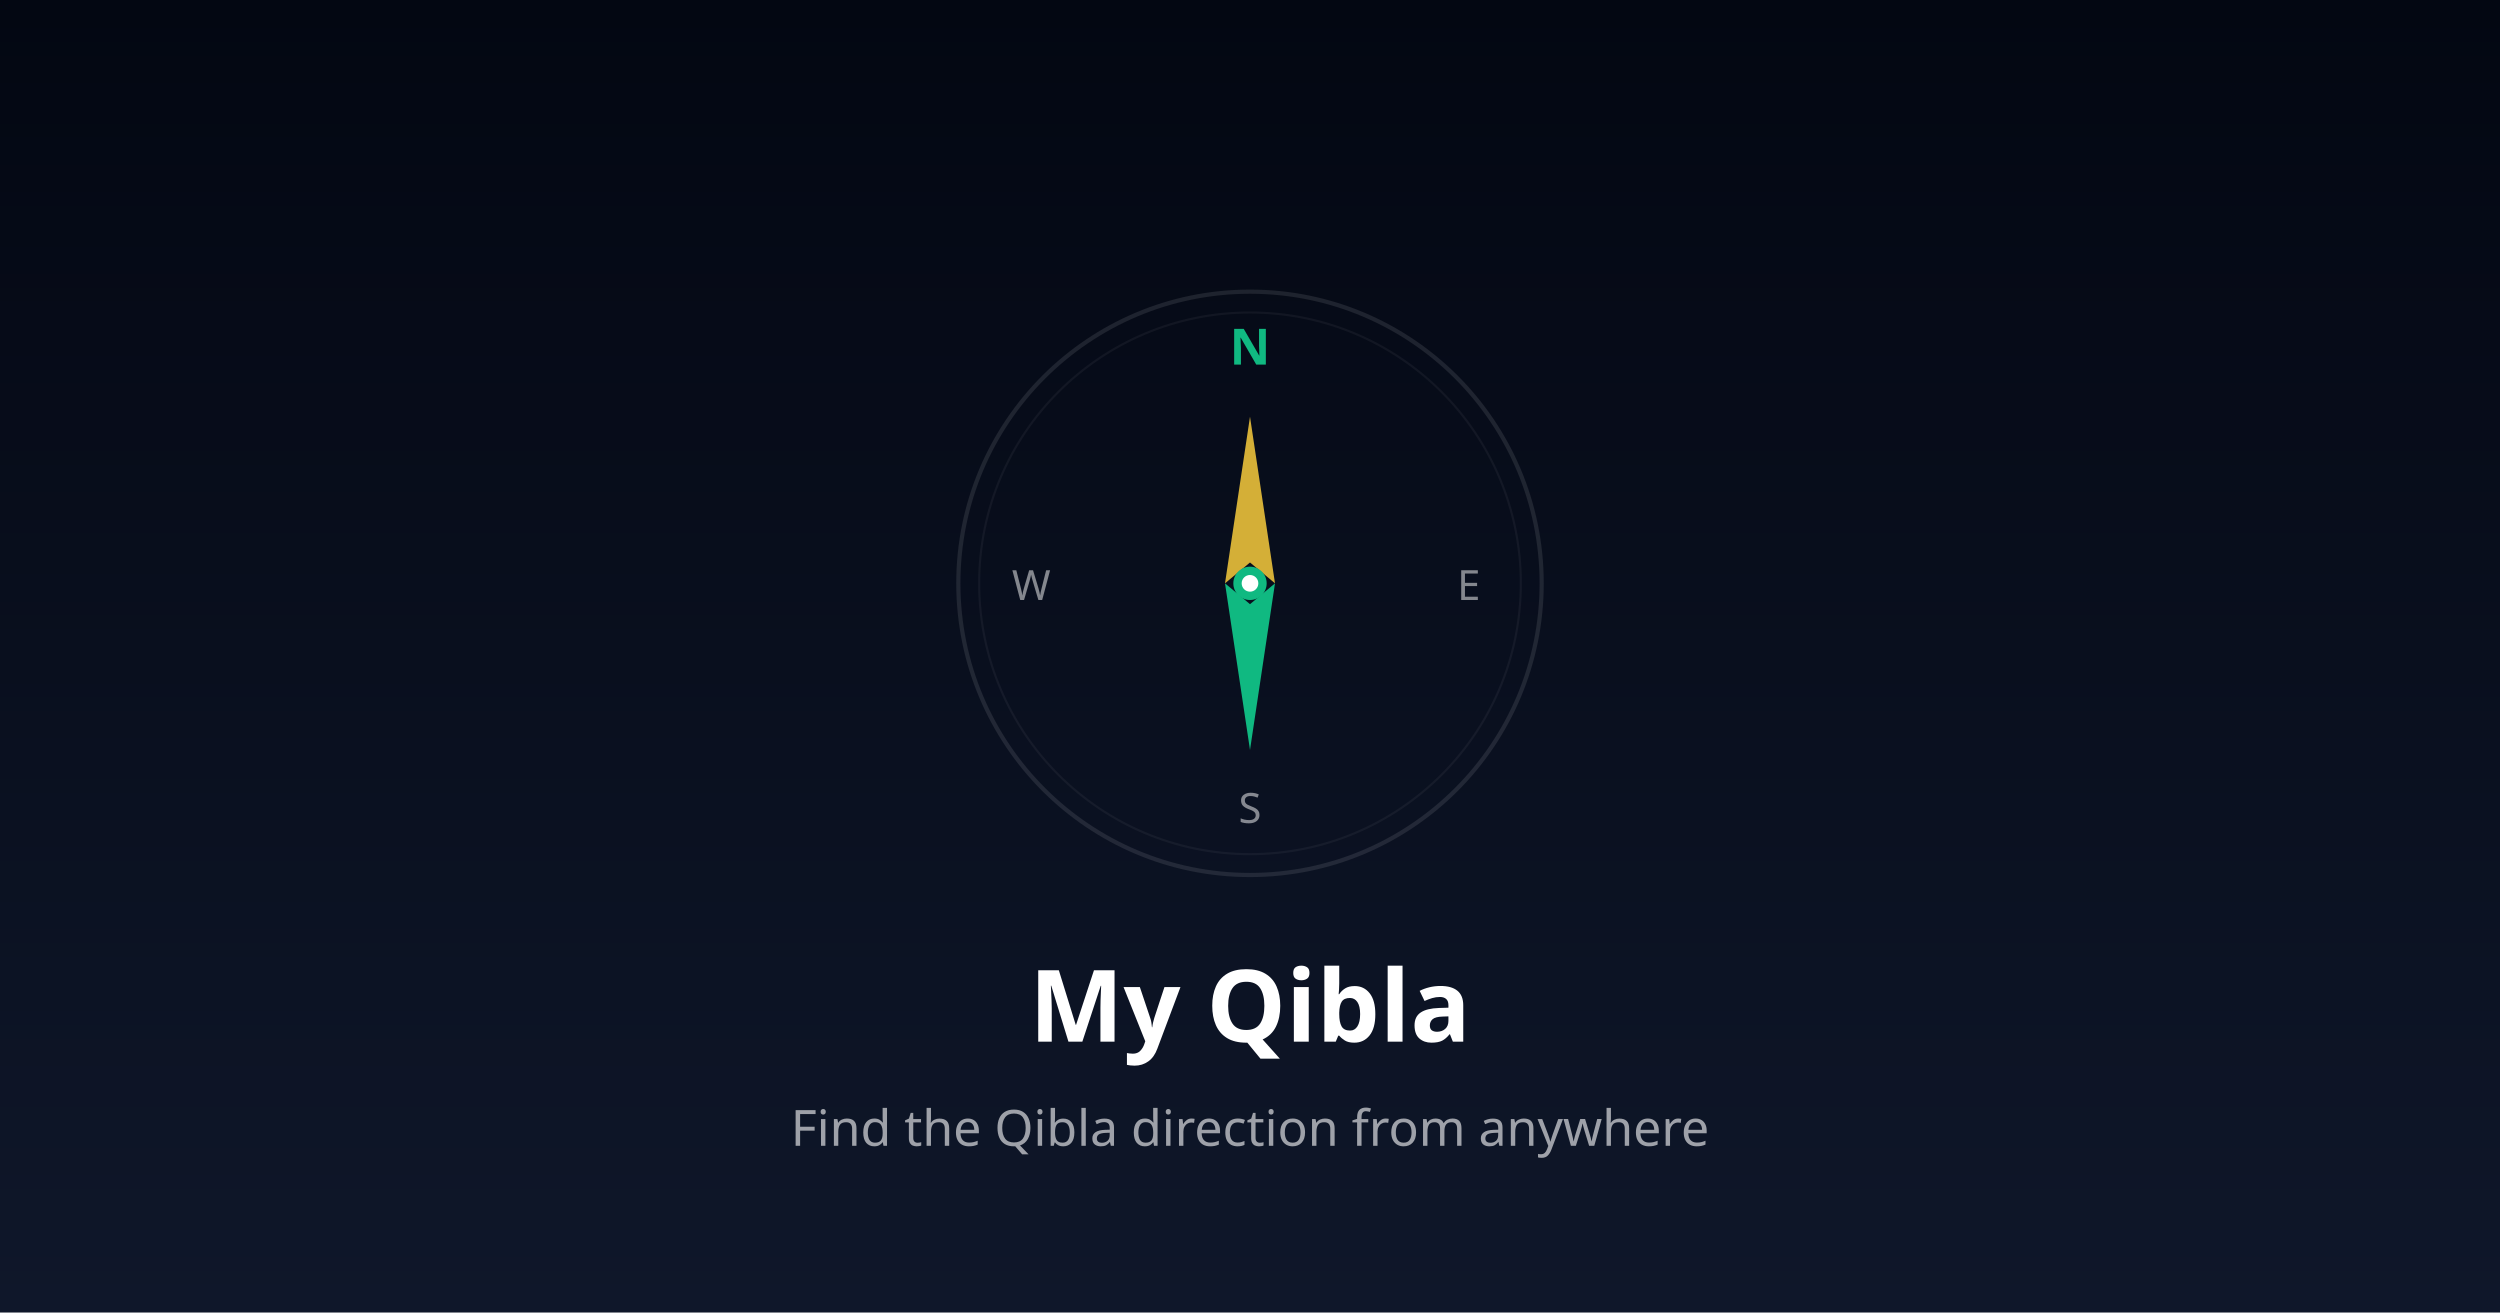
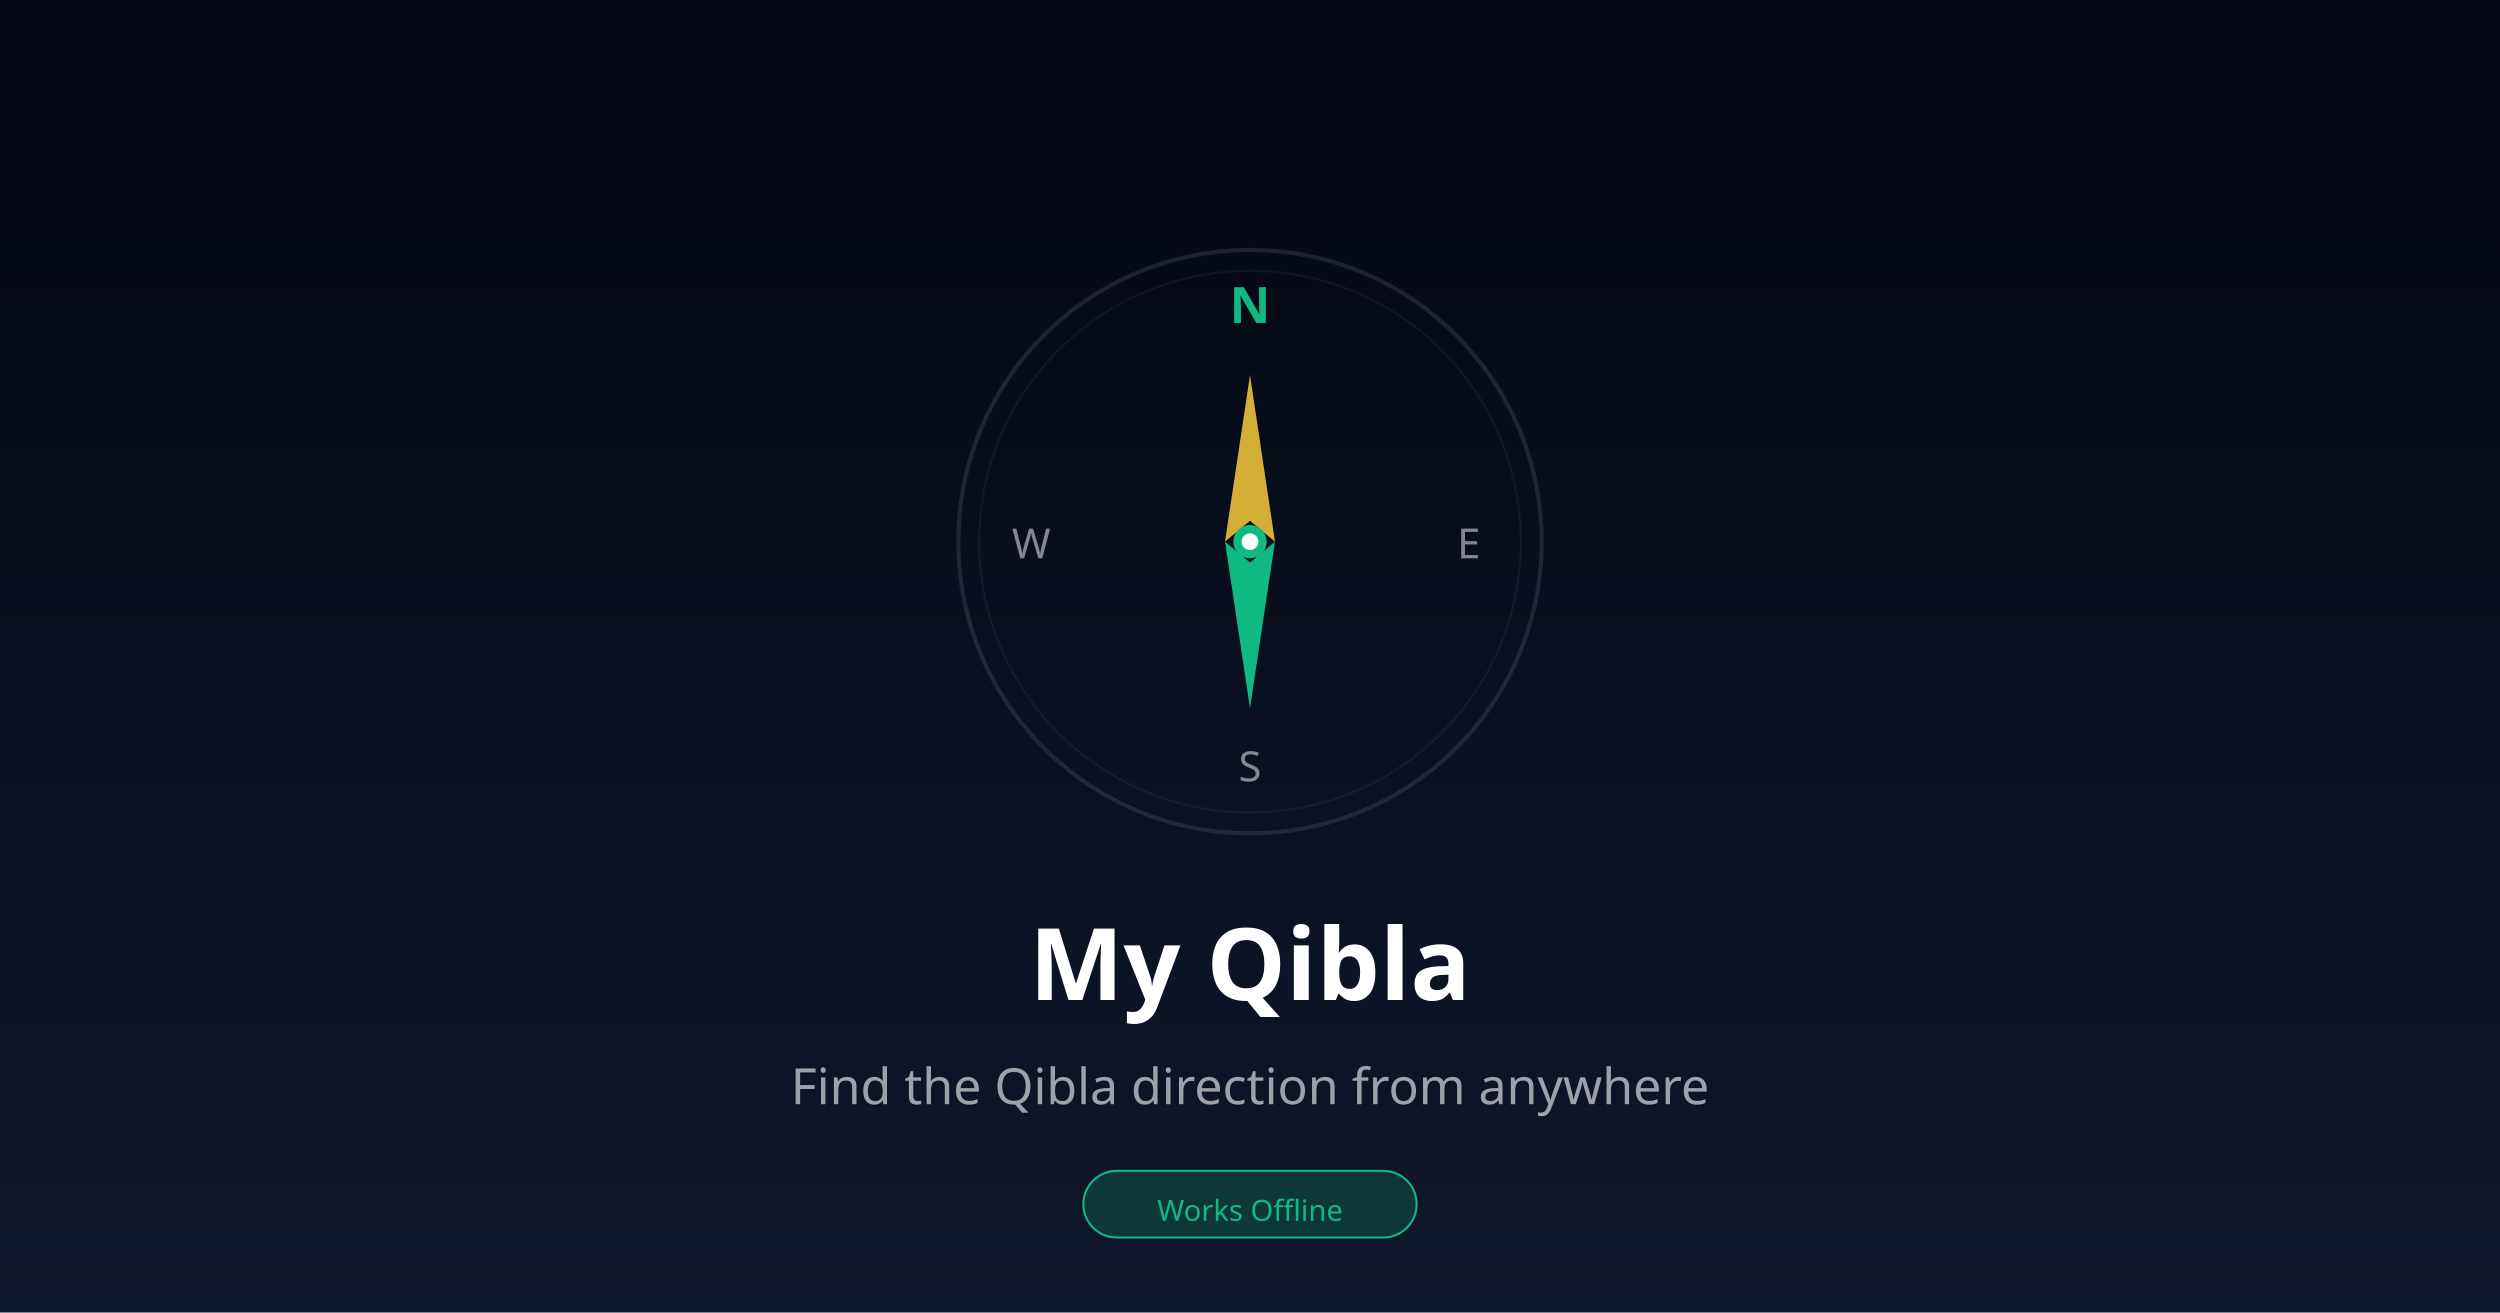
<svg xmlns="http://www.w3.org/2000/svg" viewBox="0 0 1200 630">
  <defs>
    <linearGradient id="bg" x1="0%" y1="0%" x2="0%" y2="100%">
      <stop offset="0%" style="stop-color:#030712" />
      <stop offset="100%" style="stop-color:#0f172a" />
    </linearGradient>
  </defs>
  <rect width="1200" height="630" fill="url(#bg)" />
-   <g transform="translate(600, 280)">
+   <g transform="translate(600, 260)">
    <circle cx="0" cy="0" r="140" fill="none" stroke="rgba(255,255,255,0.1)" stroke-width="2" />
    <circle cx="0" cy="0" r="130" fill="none" stroke="rgba(255,255,255,0.05)" stroke-width="1" />
    <text x="0" y="-105" fill="#10b981" font-family="system-ui" font-size="24" font-weight="600" text-anchor="middle">N</text>
    <text x="105" y="8" fill="rgba(255,255,255,0.5)" font-family="system-ui" font-size="20" text-anchor="middle">E</text>
    <text x="0" y="115" fill="rgba(255,255,255,0.5)" font-family="system-ui" font-size="20" text-anchor="middle">S</text>
    <text x="-105" y="8" fill="rgba(255,255,255,0.5)" font-family="system-ui" font-size="20" text-anchor="middle">W</text>
    <polygon points="0,-80 -12,0 0,-10 12,0" fill="#d4af37" />
    <polygon points="0,80 12,0 0,10 -12,0" fill="#10b981" />
    <circle cx="0" cy="0" r="8" fill="#10b981" />
    <circle cx="0" cy="0" r="4" fill="white" />
  </g>
-   <text x="600" y="500" fill="white" font-family="system-ui" font-size="48" font-weight="700" text-anchor="middle">My Qibla</text>
-   <text x="600" y="550" fill="rgba(255,255,255,0.6)" font-family="system-ui" font-size="24" text-anchor="middle">Find the Qibla direction from anywhere</text>
+   <text x="600" y="480" fill="white" font-family="system-ui" font-size="48" font-weight="700" text-anchor="middle">My Qibla</text>
+   <text x="600" y="530" fill="rgba(255,255,255,0.6)" font-family="system-ui" font-size="24" text-anchor="middle">Find the Qibla direction from anywhere</text>
+   <g transform="translate(600, 580)">
+     <rect x="-80" y="-18" width="160" height="32" rx="16" fill="rgba(16,185,129,0.2)" stroke="#10b981" stroke-width="1" />
+     <text x="0" y="6" fill="#10b981" font-family="system-ui" font-size="14" font-weight="500" text-anchor="middle">Works Offline</text>
+   </g>
</svg>
